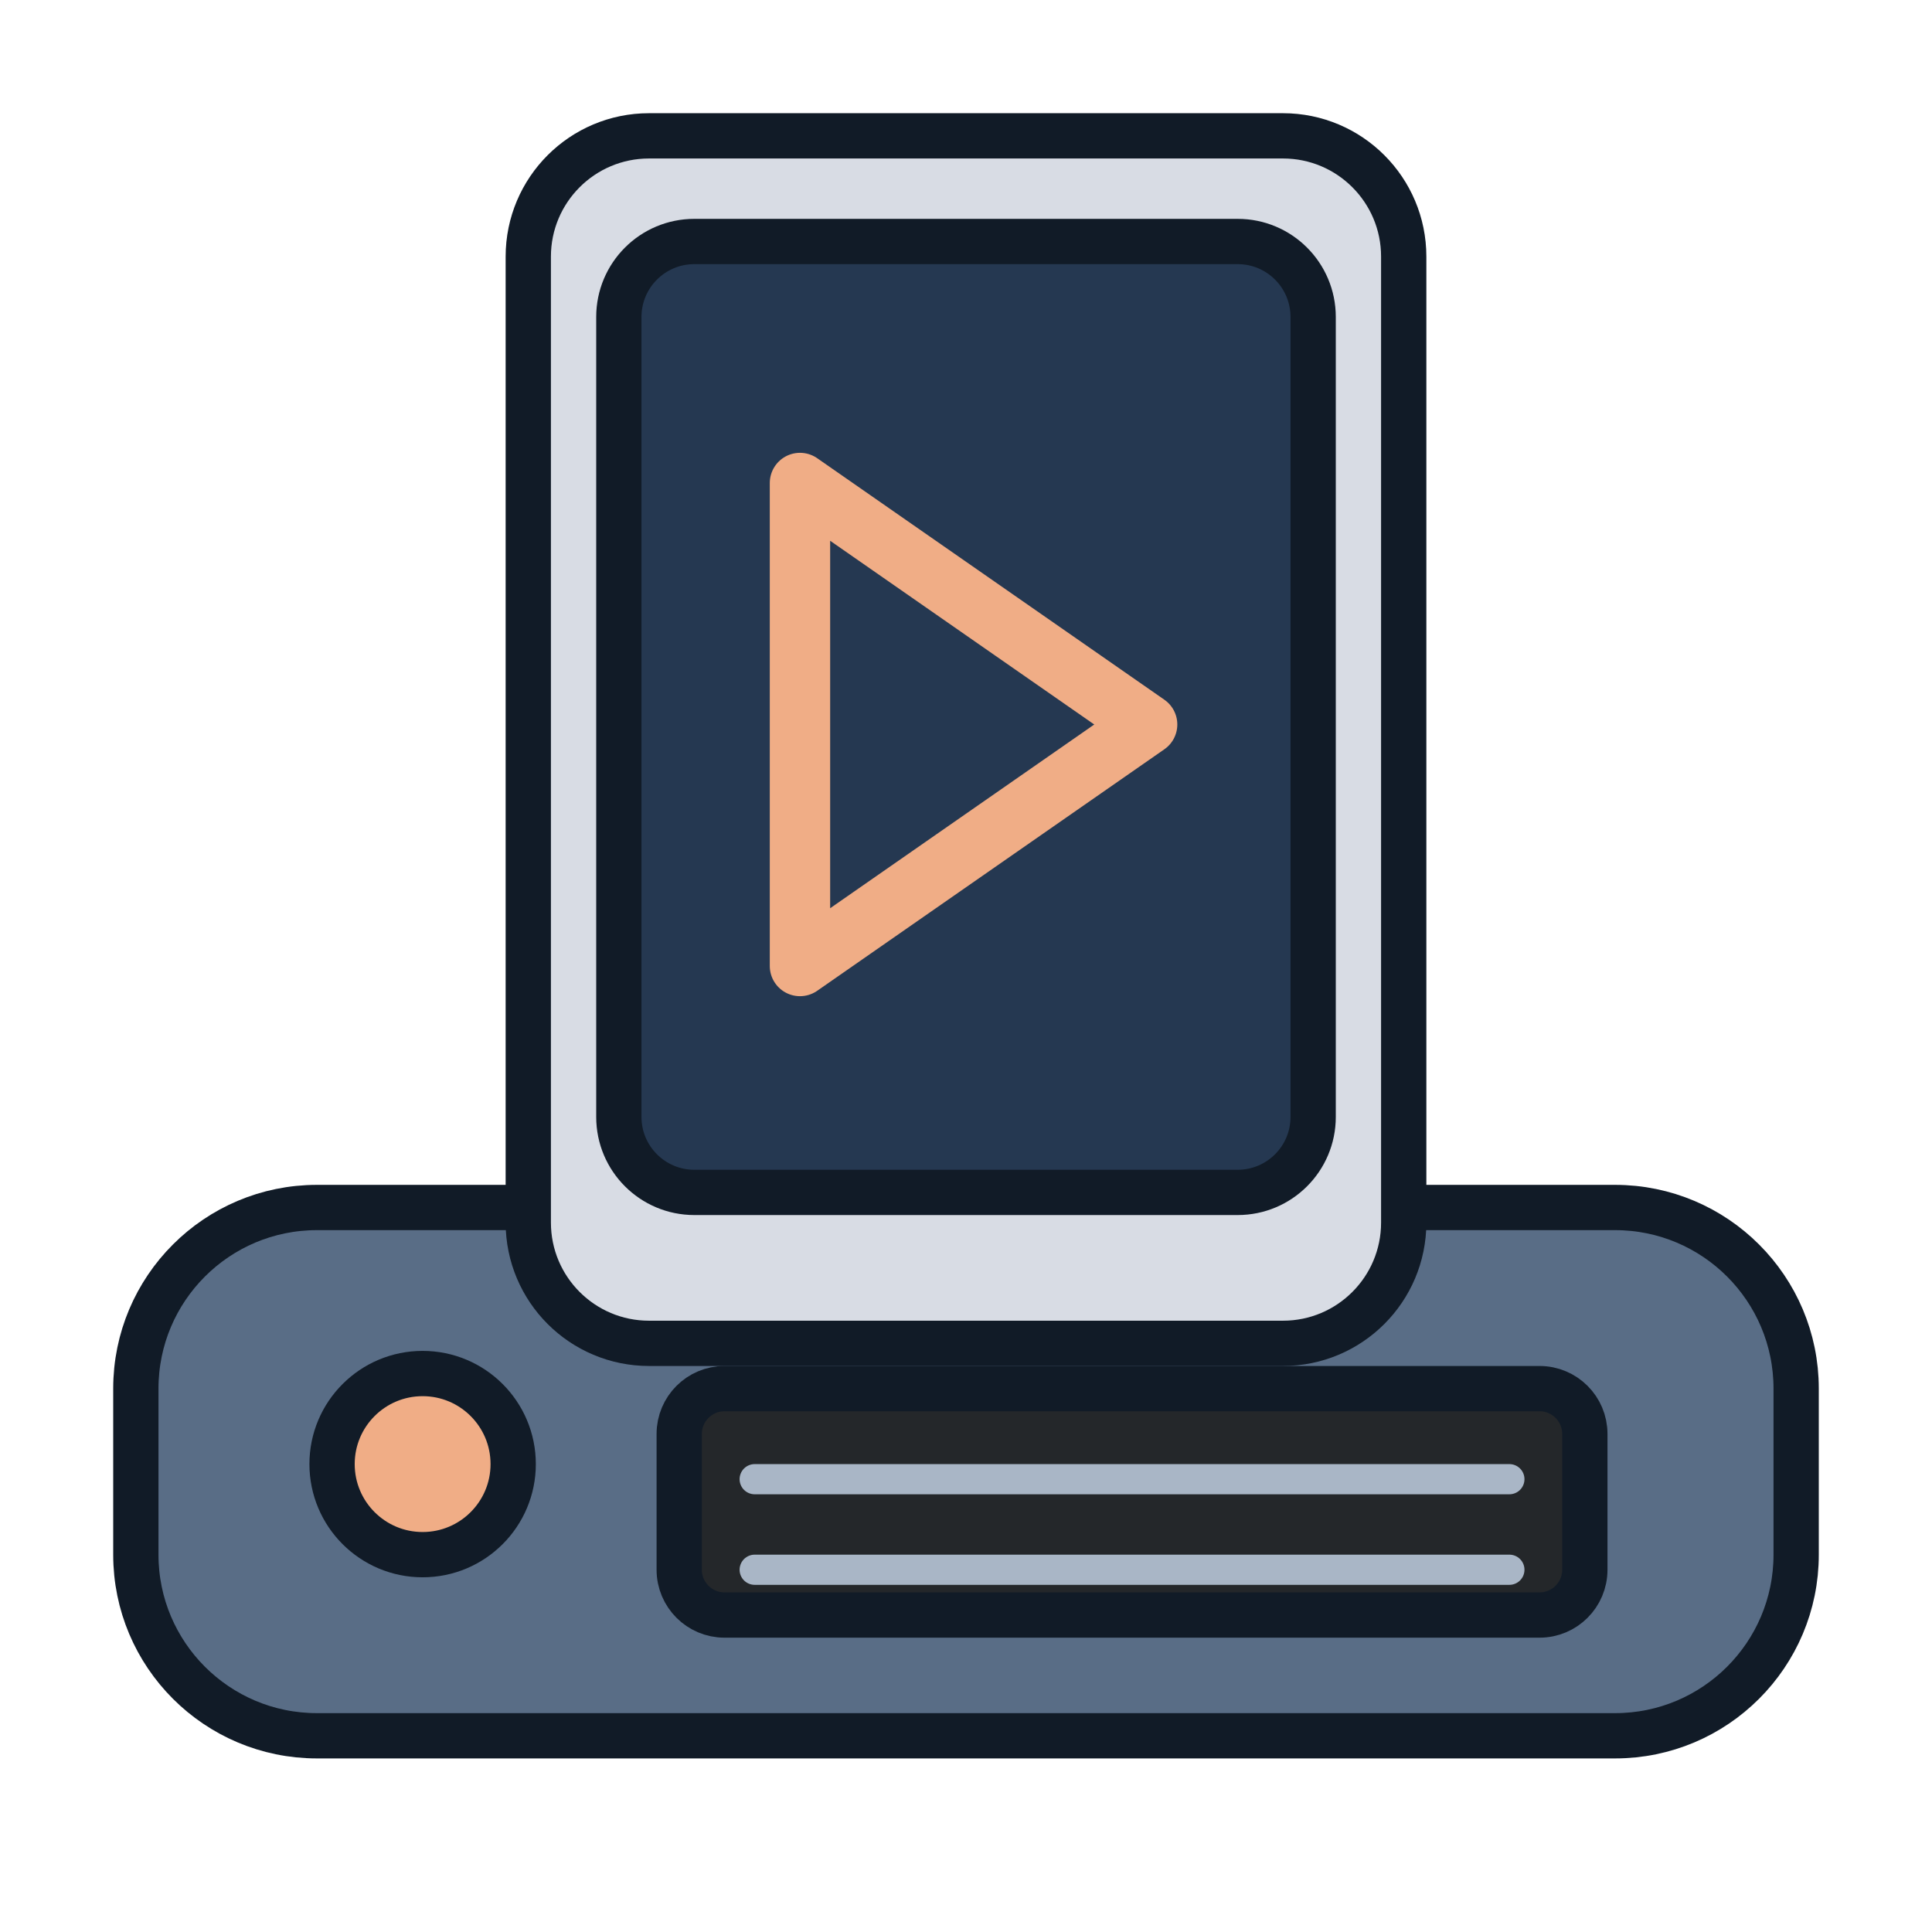
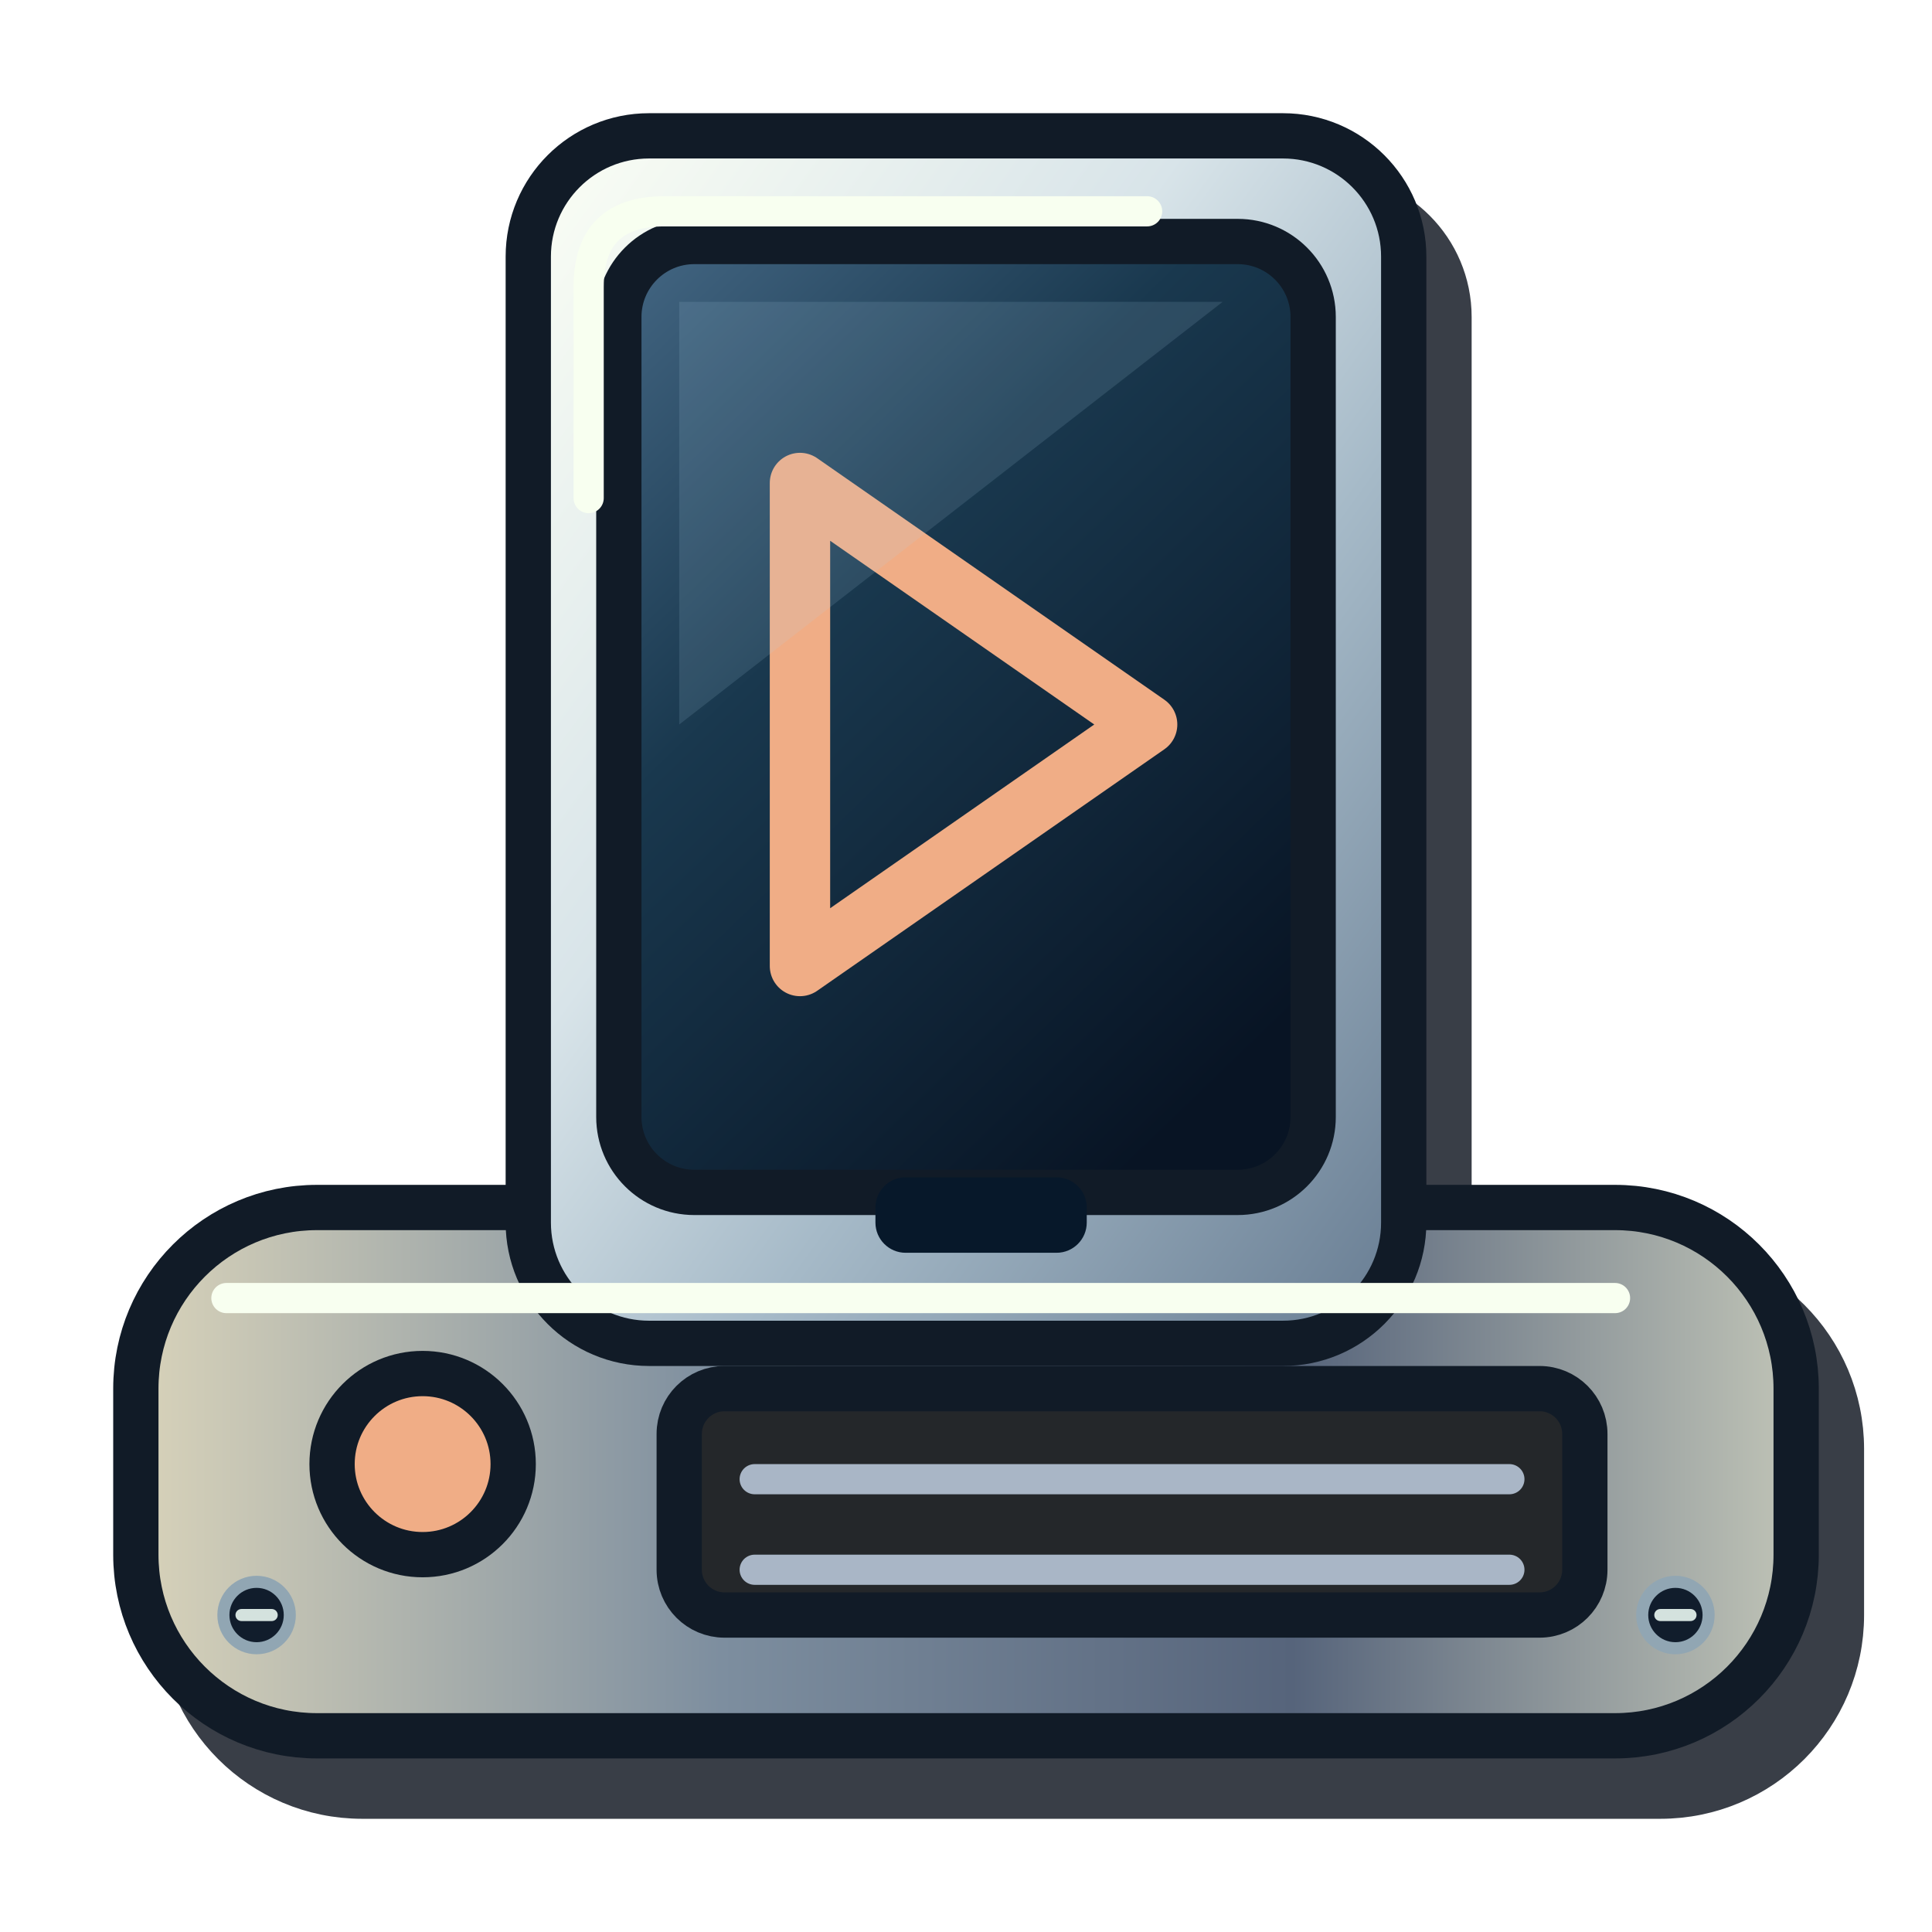
<svg xmlns="http://www.w3.org/2000/svg" width="128" height="128" viewBox="0 0 128 128">
  <g stroke-linecap="round" stroke-linejoin="round">
-     <rect x="9" y="80" width="110" height="35" rx="12" fill="#596d86" stroke="#111b27" stroke-width="3" />
-     <rect x="35" y="9" width="58" height="80" rx="8" fill="#d8dce4" stroke="#111b27" stroke-width="3" />
-     <rect x="41" y="16" width="46" height="63" rx="5" fill="#253851" stroke="#111b27" stroke-width="3" />
+     <defs>
+       <linearGradient id="pearl" x1="0" y1="0" x2="1" y2="1">
+         <stop stop-color="#fcfff5" />
+         <stop offset=".38" stop-color="#d8e4e9" />
+         <stop offset=".62" stop-color="#a6bac8" />
+         <stop offset="1" stop-color="#667b91" />
+       </linearGradient>
+       <linearGradient id="body" x1="0" y1="0" x2="1" y2="1">
+         <stop stop-color="#6b829c" />
+         <stop offset=".4" stop-color="#334c66" />
+         <stop offset="1" stop-color="#102237" />
+       </linearGradient>
+       <linearGradient id="glass" x1="0" y1="0" x2=".7" y2="1">
+         <stop stop-color="#456885" />
+         <stop offset=".4" stop-color="#19384e" />
+         <stop offset="1" stop-color="#081424" />
+       </linearGradient>
+       <linearGradient id="steel" x1="0" y1="0" x2="1" y2="0">
+         <stop stop-color="#d6d1b9" />
+         <stop offset=".35" stop-color="#7d8e9f" />
+         <stop offset=".7" stop-color="#56647b" />
+         <stop offset="1" stop-color="#bdc1b5" />
+       </linearGradient>
+     </defs>
+     <g transform="translate(3 4)" opacity=".8">
+       <rect x="9" y="80" width="110" height="35" rx="12" fill="#070e19" stroke="#070e19" stroke-width="3" />
+       <rect x="35" y="9" width="58" height="80" rx="8" fill="#070e19" stroke="#070e19" stroke-width="3" />
+       <rect x="41" y="16" width="46" height="63" rx="5" fill="#070e19" stroke="#070e19" stroke-width="3" />
+       <path d="M53 32l23 16-23 16Z" fill="none" stroke="#070e19" stroke-width="4" stroke-linecap="round" stroke-linejoin="round" />
+       <circle cx="28" cy="97" r="6" fill="#070e19" stroke="#070e19" stroke-width="3" />
+       <rect x="45" y="92" width="60" height="15" rx="3" fill="#070e19" stroke="#070e19" stroke-width="3" />
+       <path d="M50 98h50" fill="none" stroke="#070e19" stroke-width="2" stroke-linecap="round" stroke-linejoin="round" />
+       <path d="M50 104h50" fill="none" stroke="#070e19" stroke-width="2" stroke-linecap="round" stroke-linejoin="round" />
+     </g>
+     <rect x="9" y="80" width="110" height="35" rx="12" fill="url(#steel)" stroke="#111b27" stroke-width="3" />
+     <rect x="35" y="9" width="58" height="80" rx="8" fill="url(#pearl)" stroke="#111b27" stroke-width="3" />
+     <rect x="41" y="16" width="46" height="63" rx="5" fill="url(#glass)" stroke="#111b27" stroke-width="3" />
    <path d="M53 32l23 16-23 16Z" fill="none" stroke="#f0ad86" stroke-width="4" stroke-linecap="round" stroke-linejoin="round" />
    <circle cx="28" cy="97" r="6" fill="#f0ad86" stroke="#111b27" stroke-width="3" />
    <rect x="45" y="92" width="60" height="15" rx="3" fill="#24272a" stroke="#111b27" stroke-width="3" />
    <path d="M50 98h50" fill="none" stroke="#a9b6c6" stroke-width="2" stroke-linecap="round" stroke-linejoin="round" />
    <path d="M50 104h50" fill="none" stroke="#a9b6c6" stroke-width="2" stroke-linecap="round" stroke-linejoin="round" />
+     <path d="M39 33V19q0-5 5-5h32M15 86h92" fill="none" stroke="#f8fff0" stroke-width="2" stroke-linecap="round" stroke-linejoin="round" />
+     <path d="M45 20h36L45 48Z" fill="#add5ea" opacity=".14" />
+     <circle cx="17" cy="107" r="2.2" fill="#111d2c" stroke="#91a6b3" stroke-width="0.8" />
+     <path d="M16 107h2" fill="none" stroke="#d4e2de" stroke-width="0.8" stroke-linecap="round" stroke-linejoin="round" />
+     <circle cx="111" cy="107" r="2.2" fill="#111d2c" stroke="#91a6b3" stroke-width="0.8" />
+     <path d="M110 107h2" fill="none" stroke="#d4e2de" stroke-width="0.8" stroke-linecap="round" stroke-linejoin="round" />
+     <rect x="58" y="78" width="14" height="5" rx="2" fill="#07182a" stroke="#111b27" stroke-width="0" />
  </g>
</svg>
